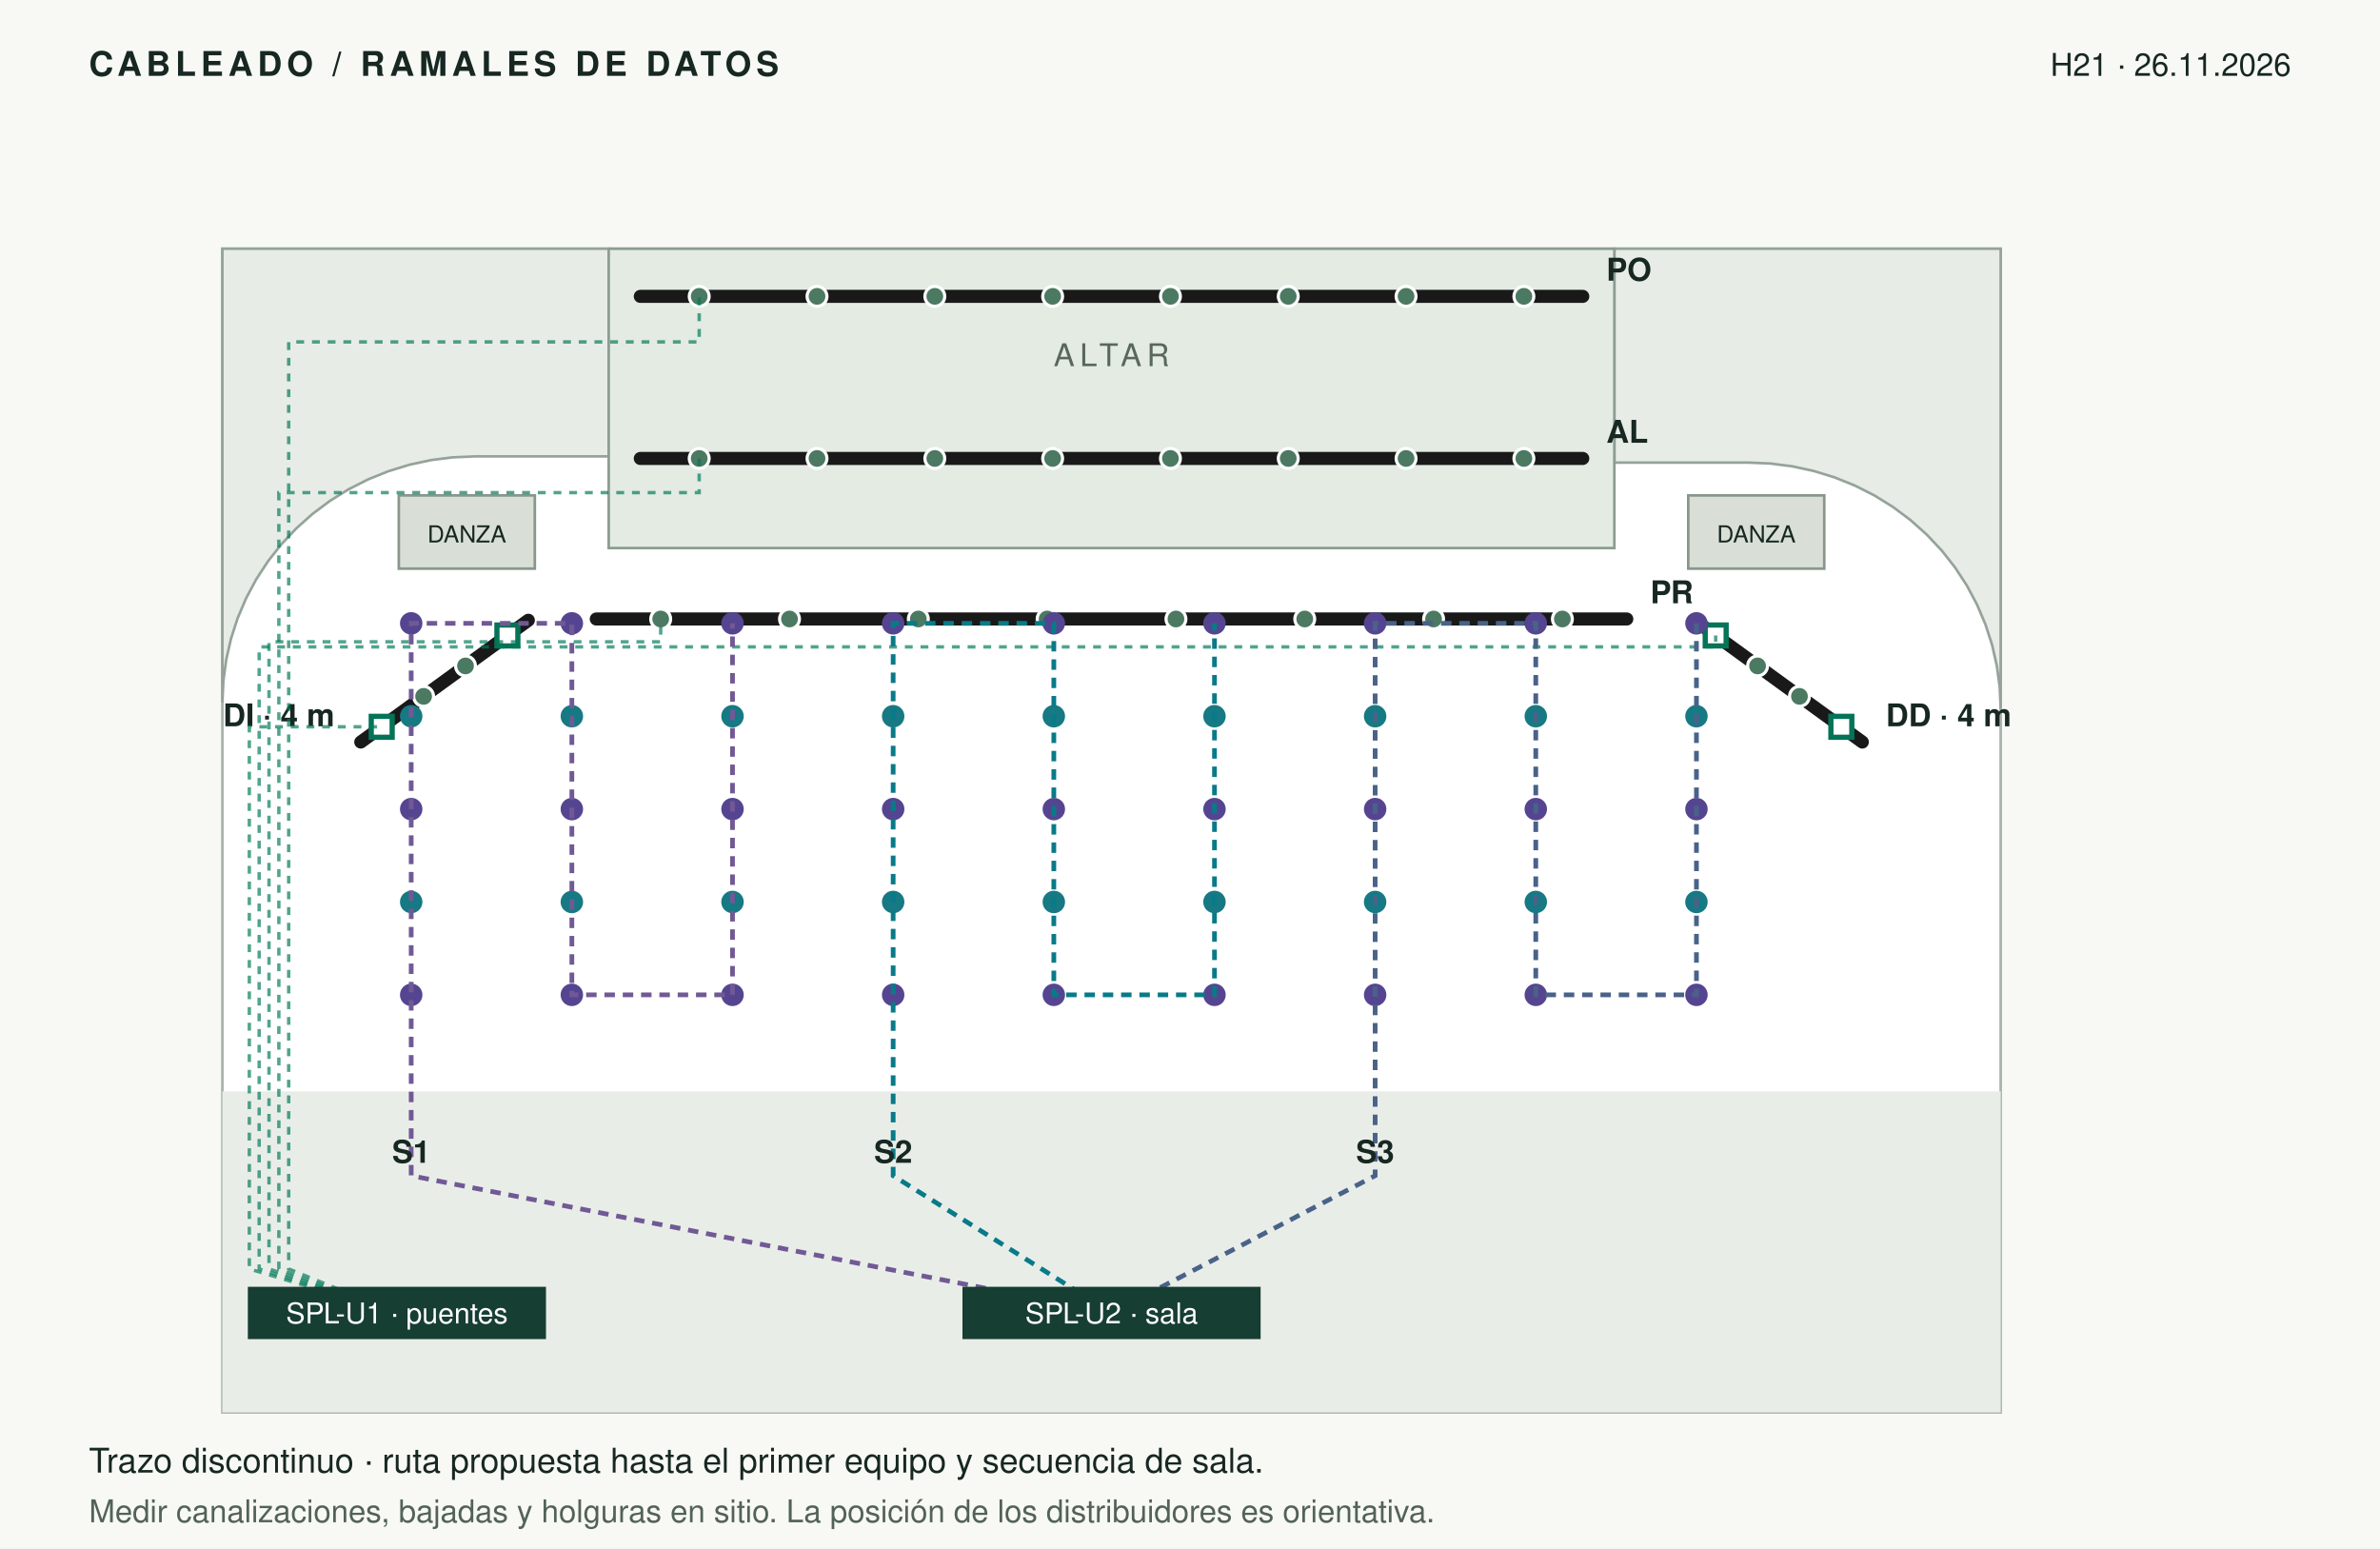
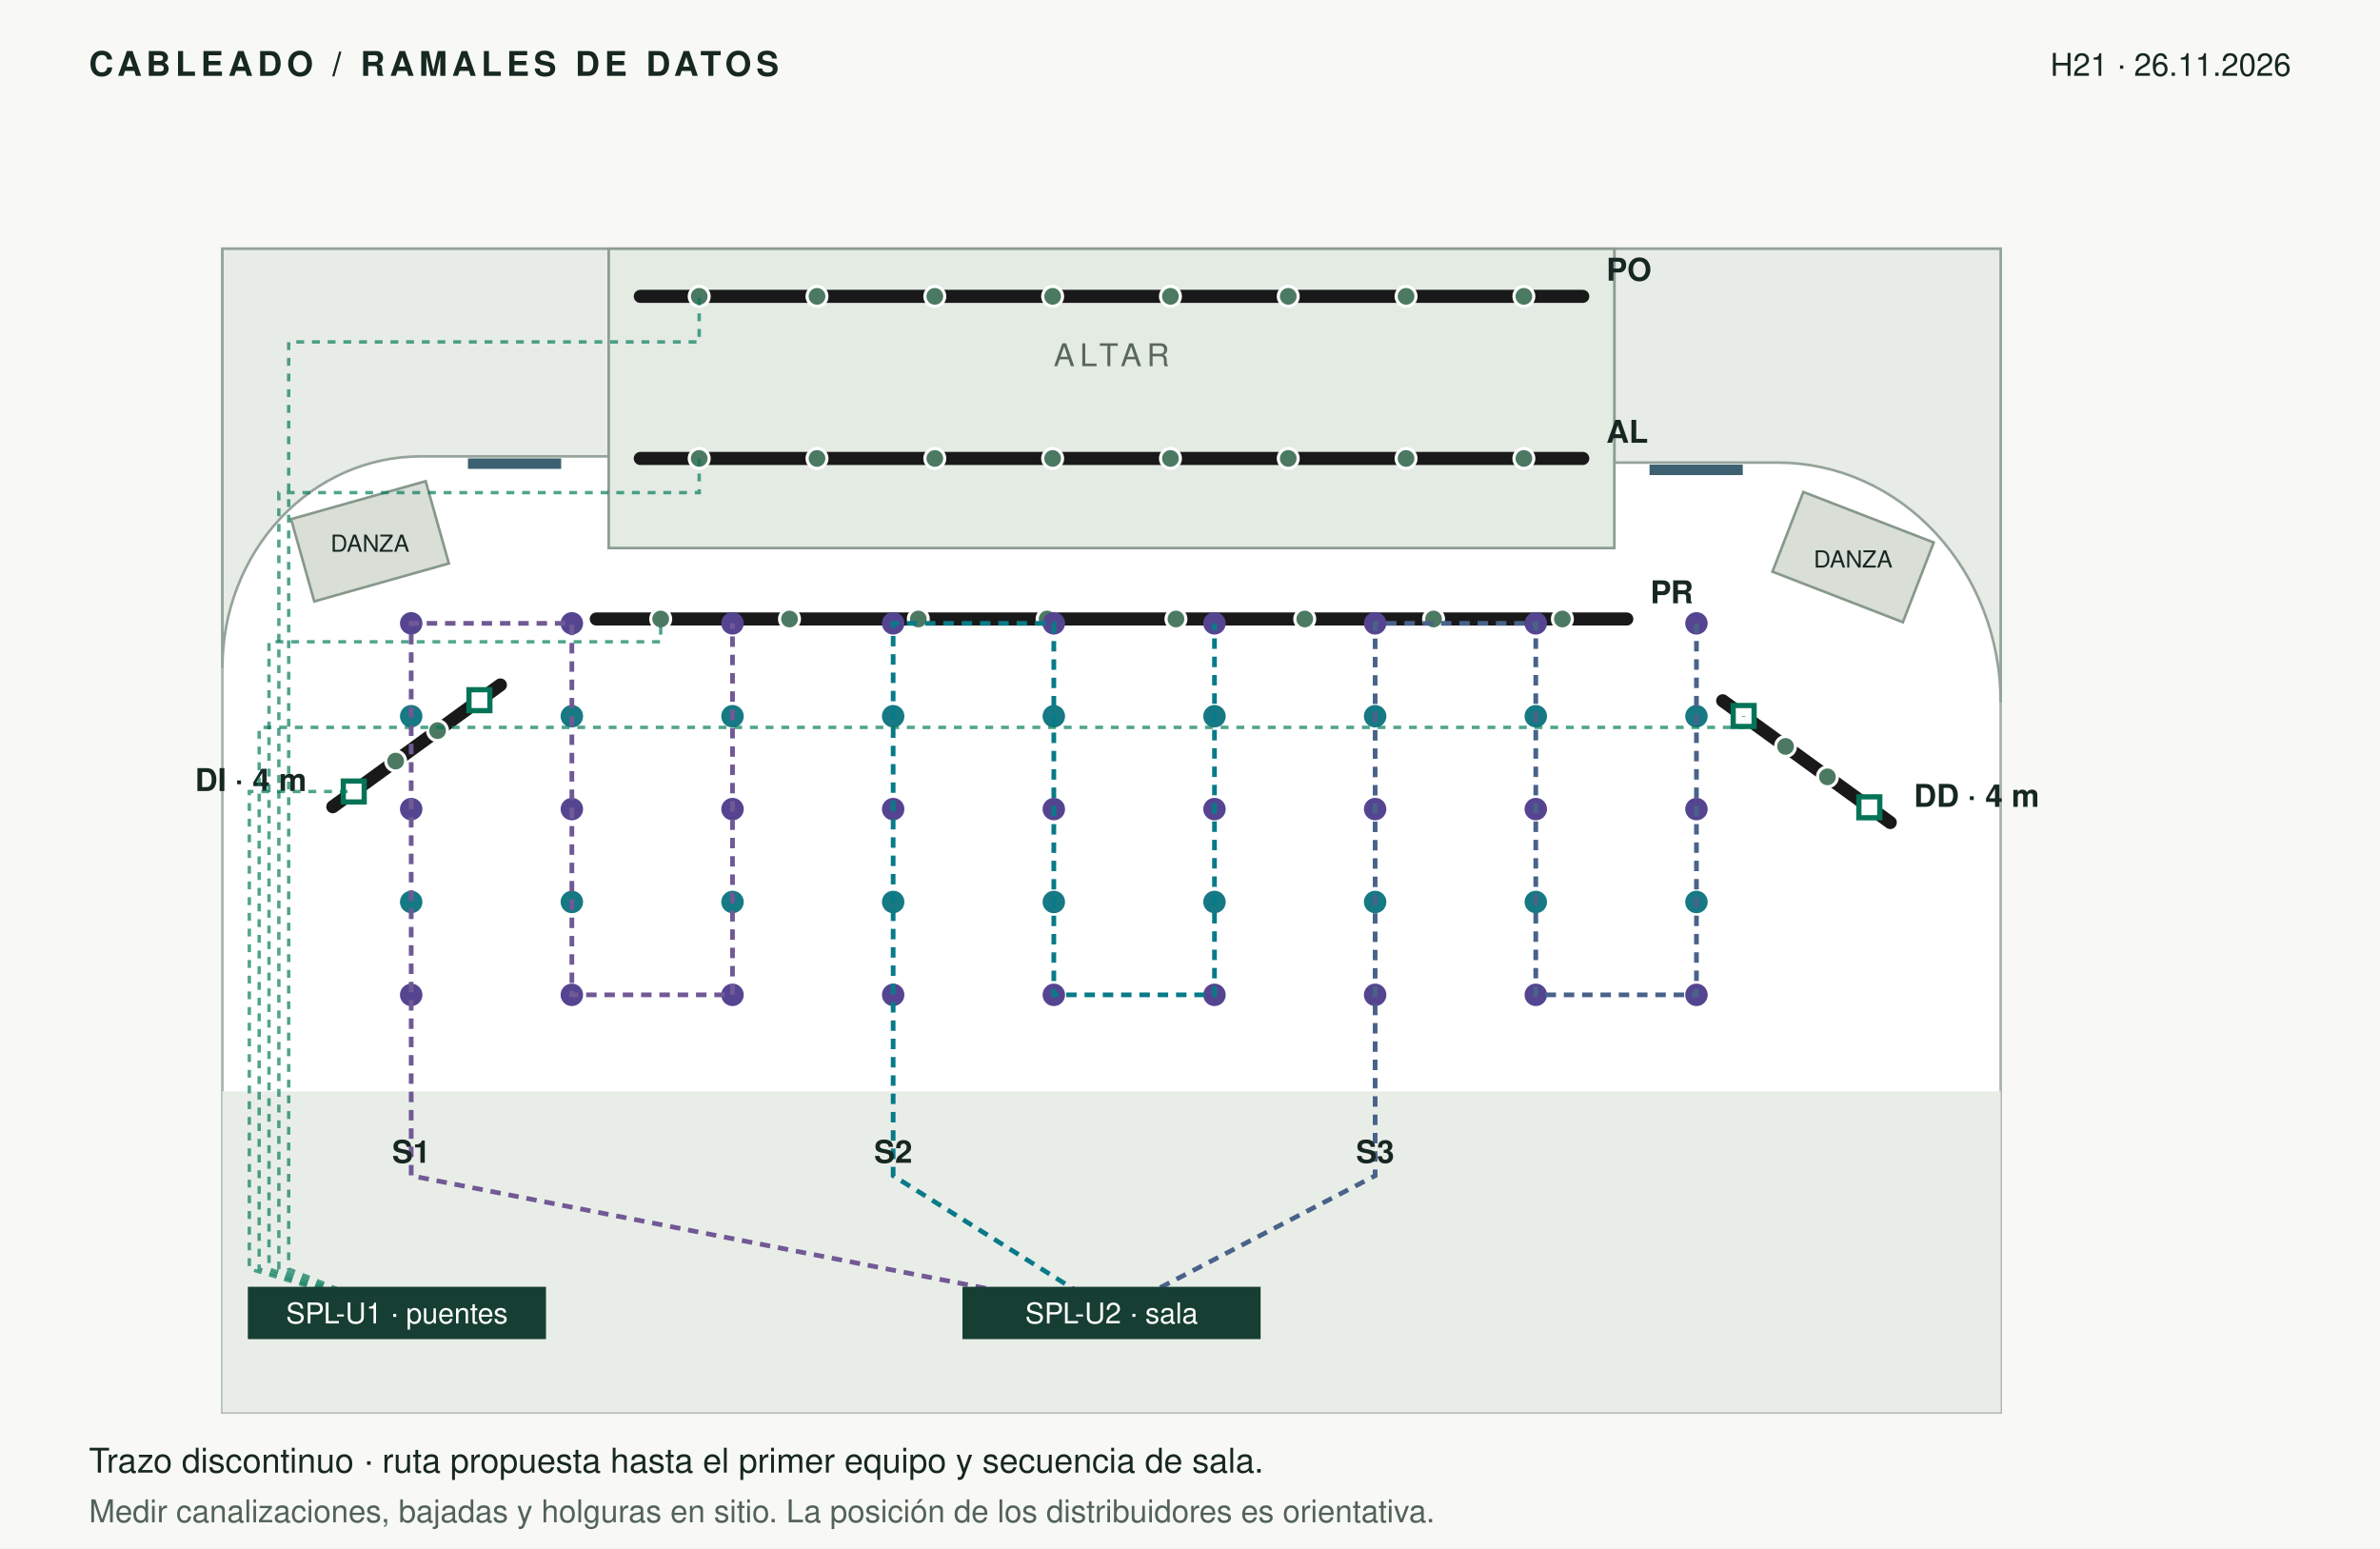
<svg xmlns="http://www.w3.org/2000/svg" viewBox="0 0 910 592" role="img" aria-labelledby="t d">
  <rect width="910" height="592" fill="#f8f9f4" />
  <g font-family="Helvetica,Arial,sans-serif" fill="#172722">
    <text x="34" y="29" font-size="13" text-anchor="start" font-weight="bold" letter-spacing="1.8">CABLEADO  /  RAMALES DE DATOS</text>
    <text x="876" y="29" font-size="12" text-anchor="end">H21   ·   26.11.2026</text>
    <polygon points="85.03,95.09 764.97,95.09 764.97,540.00 85.03,540.00" fill="#fff" stroke="#a8b3ad" />
    <polygon points="85.03,417.24 764.97,417.24 764.97,540.00 85.03,540.00" fill="#e9ede8" stroke="none" />
-     <polygon points="232.74,174.49 181.46,174.49 173.06,174.85 164.72,175.92 156.50,177.69 148.48,180.16 140.71,183.30 133.25,187.09 126.15,191.50 119.48,196.49 113.28,202.03 107.59,208.08 102.47,214.59 97.95,221.51 94.07,228.79 90.85,236.37 88.32,244.20 86.50,252.21 85.40,260.34 85.03,268.54 85.03,95.09 232.74,95.09" fill="#e8ece6" stroke="#95a39a" />
-     <polygon points="617.26,176.86 668.54,176.86 676.94,177.22 685.28,178.29 693.50,180.07 701.52,182.54 709.29,185.68 716.75,189.46 723.85,193.87 730.52,198.87 736.72,204.41 742.41,210.46 747.53,216.97 752.05,223.89 755.93,231.17 759.15,238.75 761.68,246.57 763.50,254.58 764.60,262.72 764.97,270.91 764.97,95.09 617.26,95.09" fill="#e8ece6" stroke="#95a39a" />
+     <polygon points="232.74,174.49 160.74,174.49 157.03,174.59 153.32,174.88 149.63,175.36 145.97,176.04 142.35,176.91 138.77,177.97 135.24,179.21 131.77,180.64 128.37,182.25 125.05,184.03 121.82,185.98 118.68,188.11 115.64,190.39 112.71,192.83 109.90,195.42 107.21,198.16 104.65,201.03 102.22,204.03 99.93,207.16 97.79,210.40 95.81,213.75 93.97,217.20 92.30,220.74 90.80,224.37 89.46,228.07 88.29,231.84 87.30,235.66 86.49,239.53 85.85,243.44 85.40,247.37 85.13,251.33 85.03,255.29 85.03,95.09 232.74,95.09" fill="#e8ece6" stroke="#95a39a" />
+     <polygon points="617.26,176.86 679.79,176.86 683.97,176.97 688.14,177.31 692.29,177.86 696.41,178.63 700.49,179.61 704.52,180.81 708.49,182.23 712.39,183.85 716.21,185.67 719.94,187.69 723.58,189.91 727.11,192.32 730.53,194.91 733.83,197.68 736.99,200.63 740.02,203.73 742.90,206.99 745.63,210.40 748.20,213.95 750.61,217.63 752.85,221.43 754.91,225.35 756.79,229.37 758.48,233.49 759.99,237.69 761.30,241.96 762.41,246.30 763.33,250.69 764.04,255.13 764.56,259.60 764.86,264.09 764.97,268.59 764.97,95.09 617.26,95.09" fill="#e8ece6" stroke="#95a39a" />
    <polygon points="232.74,95.09 617.26,95.09 617.26,209.53 232.74,209.53" fill="#e3ebe3" stroke="#8c9d91" />
    <text x="425" y="140" font-size="12" text-anchor="middle" fill="#59675d" letter-spacing="2">ALTAR</text>
-     <rect x="152.49" y="189.406" width="52" height="28" fill="#d9dfd6" stroke="#87988b" />
-     <text x="178.49" y="207.406" font-size="9" text-anchor="middle">DANZA</text>
-     <rect x="645.51" y="189.406" width="52" height="28" fill="#d9dfd6" stroke="#87988b" />
-     <text x="671.51" y="207.406" font-size="9" text-anchor="middle">DANZA</text>
-     <polyline points="137.94,283.70 202.01,237.14" fill="none" stroke="#191919" stroke-width="5" stroke-linecap="round" />
-     <rect x="141.948" y="273.877" width="8" height="8" fill="#fff" stroke="#057357" stroke-width="2" />
-     <circle cx="161.967" cy="266.239" r="3.8" fill="#4c7961" stroke="white" stroke-width="1.2" />
-     <circle cx="177.985" cy="254.601" r="3.8" fill="#4c7961" stroke="white" stroke-width="1.2" />
-     <rect x="190.004" y="238.963" width="8" height="8" fill="#fff" stroke="#057357" stroke-width="2" />
-     <text x="127.939" y="277.696" font-size="12" text-anchor="end" font-weight="bold">DI · 4 m</text>
-     <polyline points="647.99,237.14 712.06,283.70" fill="none" stroke="#191919" stroke-width="5" stroke-linecap="round" />
-     <rect x="651.996" y="238.963" width="8" height="8" fill="#fff" stroke="#057357" stroke-width="2" />
-     <circle cx="672.015" cy="254.601" r="3.8" fill="#4c7961" stroke="white" stroke-width="1.2" />
-     <circle cx="688.033" cy="266.239" r="3.8" fill="#4c7961" stroke="white" stroke-width="1.2" />
-     <rect x="700.052" y="273.877" width="8" height="8" fill="#fff" stroke="#057357" stroke-width="2" />
-     <text x="721.061" y="277.696" font-size="12" text-anchor="start" font-weight="bold">DD · 4 m</text>
+     <polyline points="178.92,177.26 214.56,177.26" fill="none" stroke="#3d6171" stroke-width="4" />
+     <polyline points="630.71,179.64 666.35,179.64" fill="none" stroke="#3d6171" stroke-width="4" />
+     <polygon points="111.30,198.48 162.76,183.97 171.62,215.42 120.17,229.93" fill="#d9dfd6" stroke="#87988b" />
+     <text x="141.464" y="210.951" font-size="9" text-anchor="middle">DANZA</text>
+     <polygon points="689.51,188.10 739.36,207.41 727.56,237.88 677.71,218.56" fill="#d9dfd6" stroke="#87988b" />
+     <text x="708.536" y="216.987" font-size="9" text-anchor="middle">DANZA</text>
+     <polyline points="127.25,308.44 191.32,261.88" fill="none" stroke="#191919" stroke-width="5" stroke-linecap="round" />
+     <rect x="131.256" y="298.618" width="8" height="8" fill="#fff" stroke="#057357" stroke-width="2" />
+     <circle cx="151.275" cy="290.98" r="3.8" fill="#4c7961" stroke="white" stroke-width="1.2" />
+     <circle cx="167.293" cy="279.341" r="3.8" fill="#4c7961" stroke="white" stroke-width="1.2" />
+     <rect x="179.312" y="263.703" width="8" height="8" fill="#fff" stroke="#057357" stroke-width="2" />
+     <text x="117.247" y="302.437" font-size="12" text-anchor="end" font-weight="bold">DI · 4 m</text>
+     <polyline points="658.68,267.92 722.75,314.47" fill="none" stroke="#191919" stroke-width="5" stroke-linecap="round" />
+     <rect x="662.688" y="269.74" width="8" height="8" fill="#fff" stroke="#057357" stroke-width="2" />
+     <circle cx="682.707" cy="285.378" r="3.8" fill="#4c7961" stroke="white" stroke-width="1.2" />
+     <circle cx="698.725" cy="297.016" r="3.8" fill="#4c7961" stroke="white" stroke-width="1.2" />
+     <rect x="710.744" y="304.654" width="8" height="8" fill="#fff" stroke="#057357" stroke-width="2" />
+     <text x="731.753" y="308.473" font-size="12" text-anchor="start" font-weight="bold">DD · 4 m</text>
    <polyline points="227.99,236.66 622.01,236.66" fill="none" stroke="#191919" stroke-width="5" stroke-linecap="round" />
    <circle cx="252.616" cy="236.66" r="3.8" fill="#4c7961" stroke="white" stroke-width="1.2" />
    <circle cx="301.869" cy="236.66" r="3.8" fill="#4c7961" stroke="white" stroke-width="1.2" />
    <circle cx="351.121" cy="236.66" r="3.8" fill="#4c7961" stroke="white" stroke-width="1.2" />
    <circle cx="400.374" cy="236.66" r="3.8" fill="#4c7961" stroke="white" stroke-width="1.2" />
    <circle cx="449.626" cy="236.66" r="3.8" fill="#4c7961" stroke="white" stroke-width="1.2" />
    <circle cx="498.879" cy="236.66" r="3.8" fill="#4c7961" stroke="white" stroke-width="1.2" />
    <circle cx="548.131" cy="236.66" r="3.8" fill="#4c7961" stroke="white" stroke-width="1.2" />
    <circle cx="597.384" cy="236.66" r="3.8" fill="#4c7961" stroke="white" stroke-width="1.2" />
    <text x="631.01" y="230.66" font-size="12" text-anchor="start" font-weight="bold">PR</text>
    <polyline points="244.82,175.28 605.18,175.28" fill="none" stroke="#191919" stroke-width="5" stroke-linecap="round" />
    <circle cx="267.342" cy="175.28" r="3.8" fill="#4c7961" stroke="white" stroke-width="1.2" />
    <circle cx="312.387" cy="175.28" r="3.8" fill="#4c7961" stroke="white" stroke-width="1.2" />
    <circle cx="357.433" cy="175.28" r="3.8" fill="#4c7961" stroke="white" stroke-width="1.2" />
    <circle cx="402.478" cy="175.28" r="3.8" fill="#4c7961" stroke="white" stroke-width="1.2" />
    <circle cx="447.522" cy="175.28" r="3.8" fill="#4c7961" stroke="white" stroke-width="1.2" />
    <circle cx="492.567" cy="175.28" r="3.8" fill="#4c7961" stroke="white" stroke-width="1.2" />
    <circle cx="537.612" cy="175.28" r="3.8" fill="#4c7961" stroke="white" stroke-width="1.2" />
    <circle cx="582.658" cy="175.28" r="3.8" fill="#4c7961" stroke="white" stroke-width="1.2" />
    <text x="614.18" y="169.28" font-size="12" text-anchor="start" font-weight="bold">AL</text>
    <polyline points="244.82,113.31 605.18,113.31" fill="none" stroke="#191919" stroke-width="5" stroke-linecap="round" />
    <circle cx="267.342" cy="113.306" r="3.8" fill="#4c7961" stroke="white" stroke-width="1.2" />
    <circle cx="312.387" cy="113.306" r="3.8" fill="#4c7961" stroke="white" stroke-width="1.2" />
    <circle cx="357.433" cy="113.306" r="3.8" fill="#4c7961" stroke="white" stroke-width="1.2" />
    <circle cx="402.478" cy="113.306" r="3.8" fill="#4c7961" stroke="white" stroke-width="1.2" />
    <circle cx="447.522" cy="113.306" r="3.8" fill="#4c7961" stroke="white" stroke-width="1.2" />
    <circle cx="492.567" cy="113.306" r="3.8" fill="#4c7961" stroke="white" stroke-width="1.2" />
    <circle cx="537.612" cy="113.306" r="3.8" fill="#4c7961" stroke="white" stroke-width="1.2" />
    <circle cx="582.658" cy="113.306" r="3.8" fill="#4c7961" stroke="white" stroke-width="1.2" />
    <text x="614.18" y="107.306" font-size="12" text-anchor="start" font-weight="bold">PO</text>
    <circle cx="157.221" cy="238.323" r="4.3" fill="#554591" />
    <circle cx="218.649" cy="238.323" r="4.3" fill="#554591" />
    <circle cx="280.076" cy="238.323" r="4.3" fill="#554591" />
    <circle cx="341.504" cy="238.323" r="4.3" fill="#554591" />
    <circle cx="402.931" cy="238.323" r="4.3" fill="#554591" />
    <circle cx="464.359" cy="238.323" r="4.3" fill="#554591" />
    <circle cx="525.787" cy="238.323" r="4.3" fill="#554591" />
    <circle cx="587.214" cy="238.323" r="4.3" fill="#554591" />
    <circle cx="648.642" cy="238.323" r="4.3" fill="#554591" />
    <circle cx="157.221" cy="273.832" r="4.3" fill="#167984" />
    <circle cx="218.649" cy="273.832" r="4.3" fill="#167984" />
    <circle cx="280.076" cy="273.832" r="4.3" fill="#167984" />
    <circle cx="341.504" cy="273.832" r="4.3" fill="#167984" />
    <circle cx="402.931" cy="273.832" r="4.3" fill="#167984" />
    <circle cx="464.359" cy="273.832" r="4.3" fill="#167984" />
    <circle cx="525.787" cy="273.832" r="4.3" fill="#167984" />
    <circle cx="587.214" cy="273.832" r="4.3" fill="#167984" />
    <circle cx="648.642" cy="273.832" r="4.3" fill="#167984" />
    <circle cx="157.221" cy="309.342" r="4.3" fill="#554591" />
    <circle cx="218.649" cy="309.342" r="4.3" fill="#554591" />
    <circle cx="280.076" cy="309.342" r="4.3" fill="#554591" />
    <circle cx="341.504" cy="309.342" r="4.3" fill="#554591" />
    <circle cx="402.931" cy="309.342" r="4.3" fill="#554591" />
    <circle cx="464.359" cy="309.342" r="4.3" fill="#554591" />
    <circle cx="525.787" cy="309.342" r="4.3" fill="#554591" />
    <circle cx="587.214" cy="309.342" r="4.3" fill="#554591" />
    <circle cx="648.642" cy="309.342" r="4.3" fill="#554591" />
    <circle cx="157.221" cy="344.851" r="4.3" fill="#167984" />
    <circle cx="218.649" cy="344.851" r="4.3" fill="#167984" />
    <circle cx="280.076" cy="344.851" r="4.3" fill="#167984" />
    <circle cx="341.504" cy="344.851" r="4.3" fill="#167984" />
    <circle cx="402.931" cy="344.851" r="4.3" fill="#167984" />
    <circle cx="464.359" cy="344.851" r="4.3" fill="#167984" />
    <circle cx="525.787" cy="344.851" r="4.3" fill="#167984" />
    <circle cx="587.214" cy="344.851" r="4.3" fill="#167984" />
    <circle cx="648.642" cy="344.851" r="4.3" fill="#167984" />
    <circle cx="157.221" cy="380.361" r="4.3" fill="#554591" />
    <circle cx="218.649" cy="380.361" r="4.3" fill="#554591" />
    <circle cx="280.076" cy="380.361" r="4.3" fill="#554591" />
    <circle cx="341.504" cy="380.361" r="4.3" fill="#554591" />
    <circle cx="402.931" cy="380.361" r="4.3" fill="#554591" />
    <circle cx="464.359" cy="380.361" r="4.3" fill="#554591" />
    <circle cx="525.787" cy="380.361" r="4.3" fill="#554591" />
    <circle cx="587.214" cy="380.361" r="4.3" fill="#554591" />
    <circle cx="648.642" cy="380.361" r="4.3" fill="#554591" />
-     <polyline points="151.76,501.98 95.33,485.15 95.33,277.88 145.95,277.88 145.95,277.88" fill="none" stroke="#007958" stroke-width="1.3" stroke-dasharray="3 3" opacity=".68" />
-     <polyline points="151.76,501.98 99.09,485.15 99.09,247.32 656.00,247.32 656.00,242.96" fill="none" stroke="#007958" stroke-width="1.3" stroke-dasharray="3 3" opacity=".68" />
+     <polyline points="151.76,501.98 95.33,485.15 95.33,302.62 135.26,302.62 135.26,302.62" fill="none" stroke="#007958" stroke-width="1.3" stroke-dasharray="3 3" opacity=".68" />
+     <polyline points="151.76,501.98 99.09,485.15 99.09,278.10 666.69,278.10 666.69,273.74" fill="none" stroke="#007958" stroke-width="1.3" stroke-dasharray="3 3" opacity=".68" />
    <polyline points="151.76,501.98 102.85,485.15 102.85,245.37 252.62,245.37 252.62,236.66" fill="none" stroke="#007958" stroke-width="1.3" stroke-dasharray="3 3" opacity=".68" />
    <polyline points="151.76,501.98 106.62,485.15 106.62,188.35 267.34,188.35 267.34,175.28" fill="none" stroke="#007958" stroke-width="1.3" stroke-dasharray="3 3" opacity=".68" />
    <polyline points="151.76,501.98 110.38,485.15 110.38,130.73 267.34,130.73 267.34,113.31" fill="none" stroke="#007958" stroke-width="1.3" stroke-dasharray="3 3" opacity=".68" />
    <polyline points="425.00,501.98 157.22,449.51 157.22,380.36 157.22,344.85 157.22,309.34 157.22,273.83 157.22,238.32 218.65,238.32 218.65,273.83 218.65,309.34 218.65,344.85 218.65,380.36 280.08,380.36 280.08,344.85 280.08,309.34 280.08,273.83 280.08,238.32" fill="none" stroke="#715995" stroke-width="1.8" stroke-dasharray="4 3" />
    <text x="157.221" y="444.56" font-size="12" text-anchor="middle" font-weight="bold">S1</text>
    <polyline points="425.00,501.98 341.50,449.51 341.50,380.36 341.50,344.85 341.50,309.34 341.50,273.83 341.50,238.32 402.93,238.32 402.93,273.83 402.93,309.34 402.93,344.85 402.93,380.36 464.36,380.36 464.36,344.85 464.36,309.34 464.36,273.83 464.36,238.32" fill="none" stroke="#087a88" stroke-width="1.8" stroke-dasharray="4 3" />
    <text x="341.504" y="444.56" font-size="12" text-anchor="middle" font-weight="bold">S2</text>
    <polyline points="425.00,501.98 525.79,449.51 525.79,380.36 525.79,344.85 525.79,309.34 525.79,273.83 525.79,238.32 587.21,238.32 587.21,273.83 587.21,309.34 587.21,344.85 587.21,380.36 648.64,380.36 648.64,344.85 648.64,309.34 648.64,273.83 648.64,238.32" fill="none" stroke="#496289" stroke-width="1.8" stroke-dasharray="4 3" />
    <text x="525.787" y="444.56" font-size="12" text-anchor="middle" font-weight="bold">S3</text>
    <rect x="94.76" y="491.98" width="114" height="20" fill="#173e32" />
    <text x="151.76" y="505.98" font-size="11" text-anchor="middle" fill="white">SPL-U1 · puentes</text>
    <rect x="368" y="491.98" width="114" height="20" fill="#173e32" />
    <text x="425" y="505.98" font-size="11" text-anchor="middle" fill="white">SPL-U2 · sala</text>
    <text x="34" y="563" font-size="13" text-anchor="start">Trazo discontinuo · ruta propuesta hasta el primer equipo y secuencia de sala.</text>
    <text x="34" y="582" font-size="12" text-anchor="start" fill="#526258">Medir canalizaciones, bajadas y holguras en sitio. La posición de los distribuidores es orientativa.</text>
  </g>
</svg>
